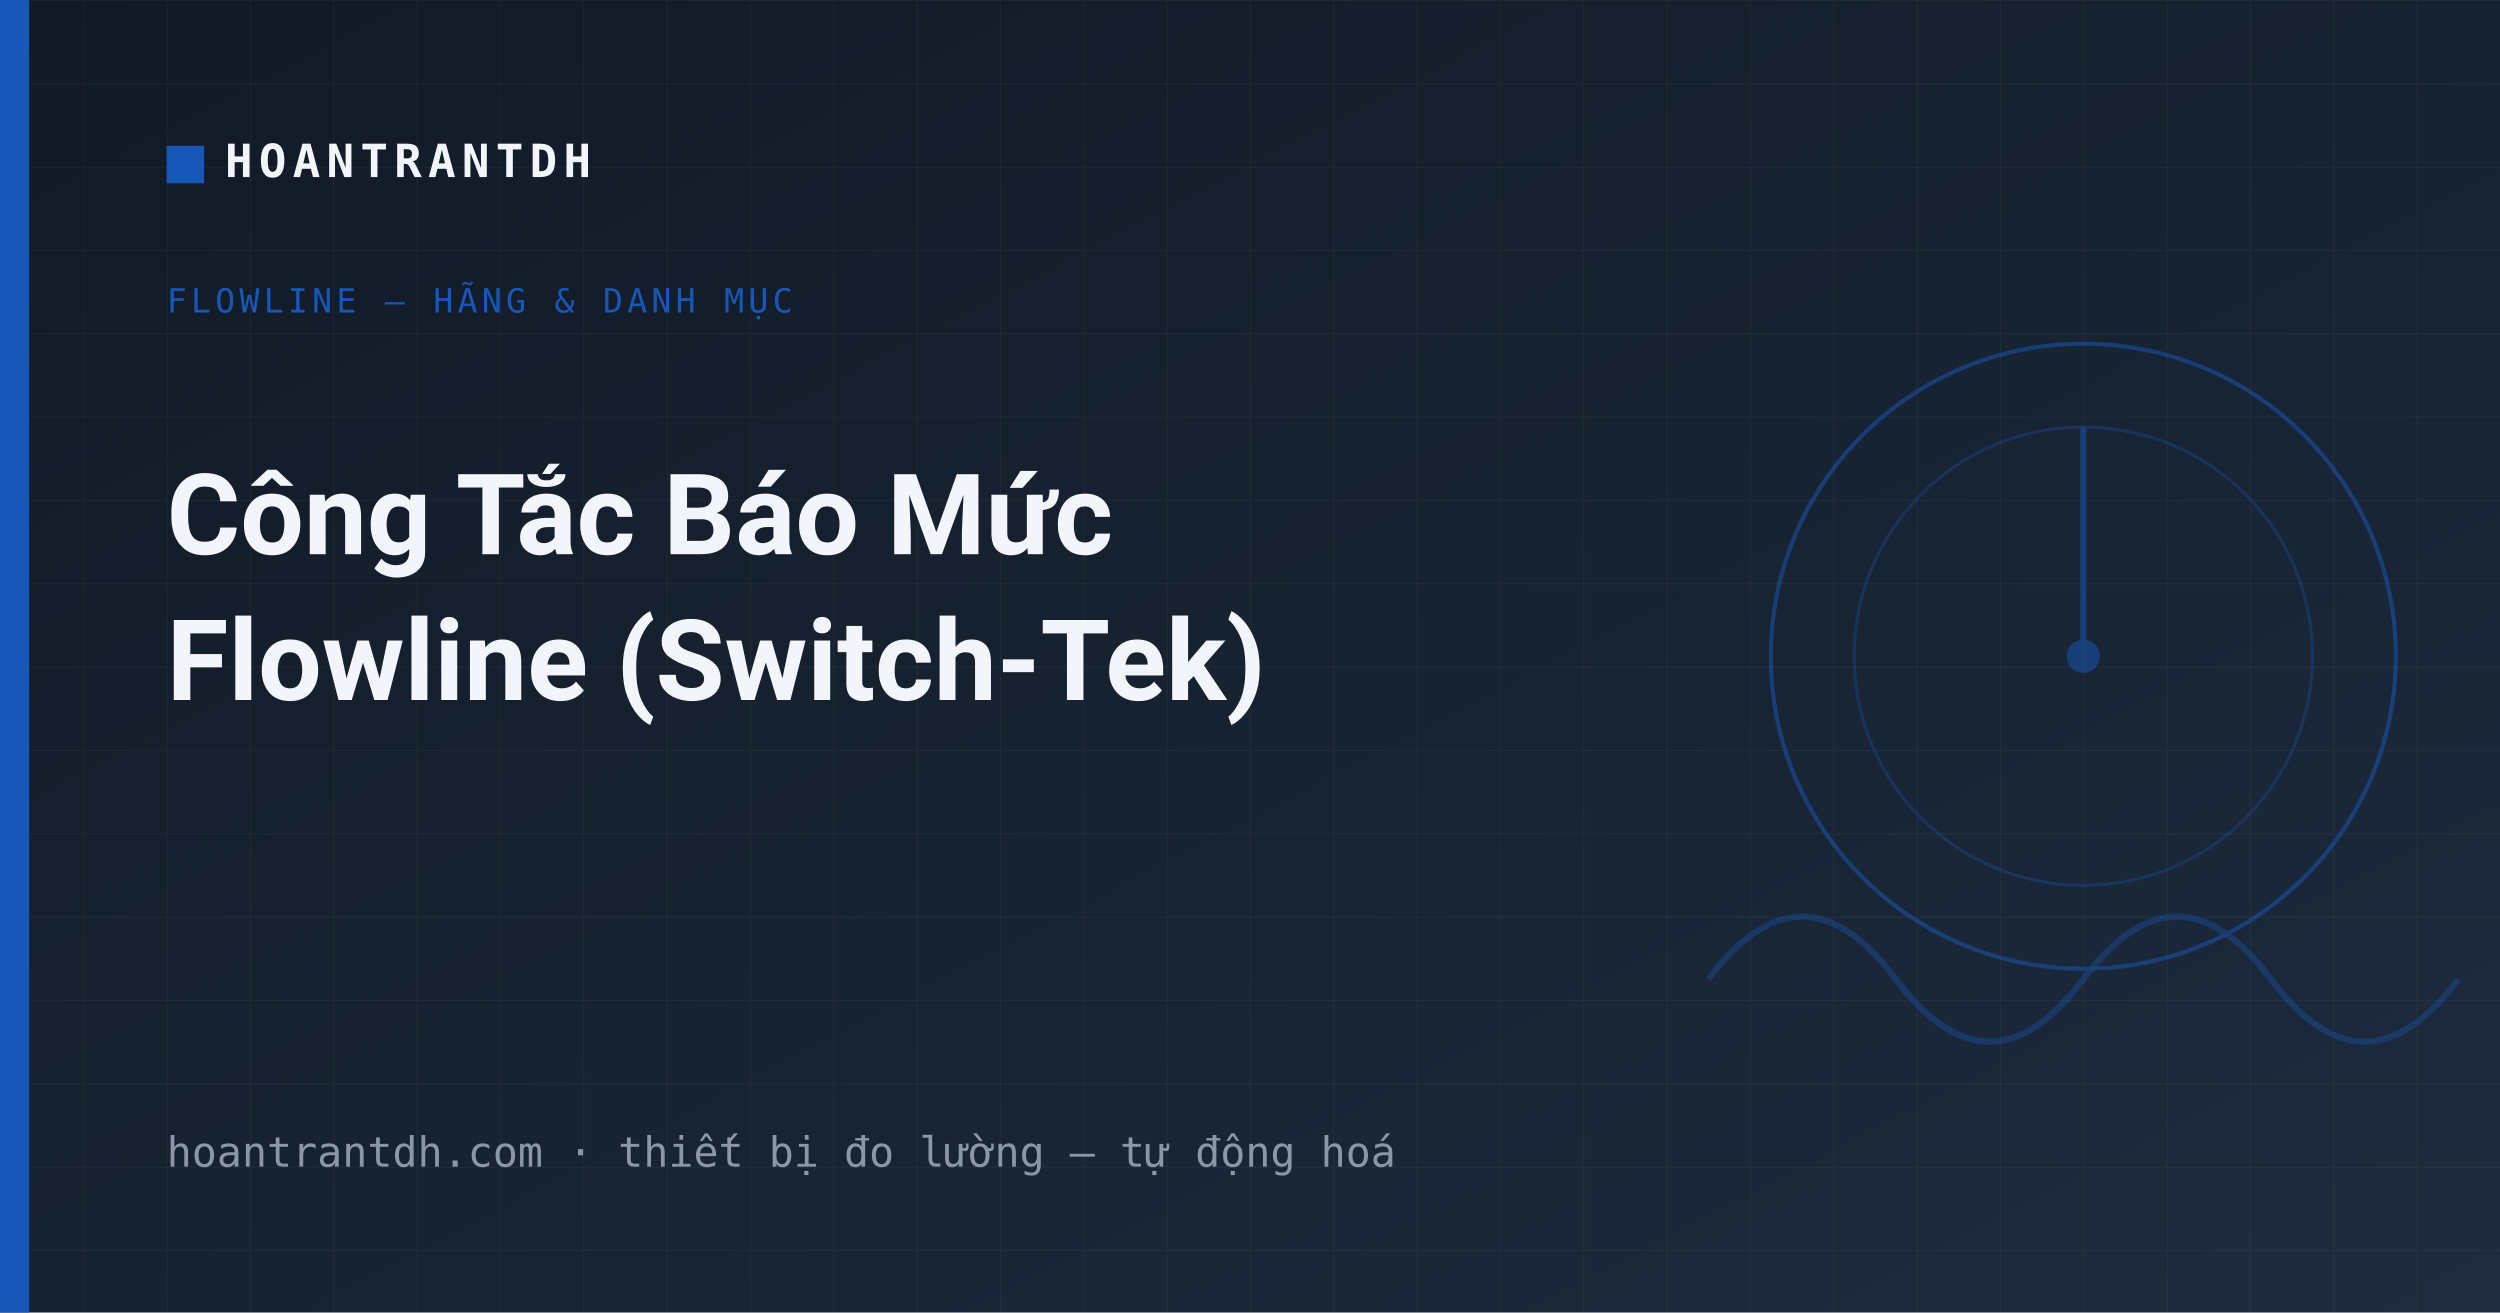
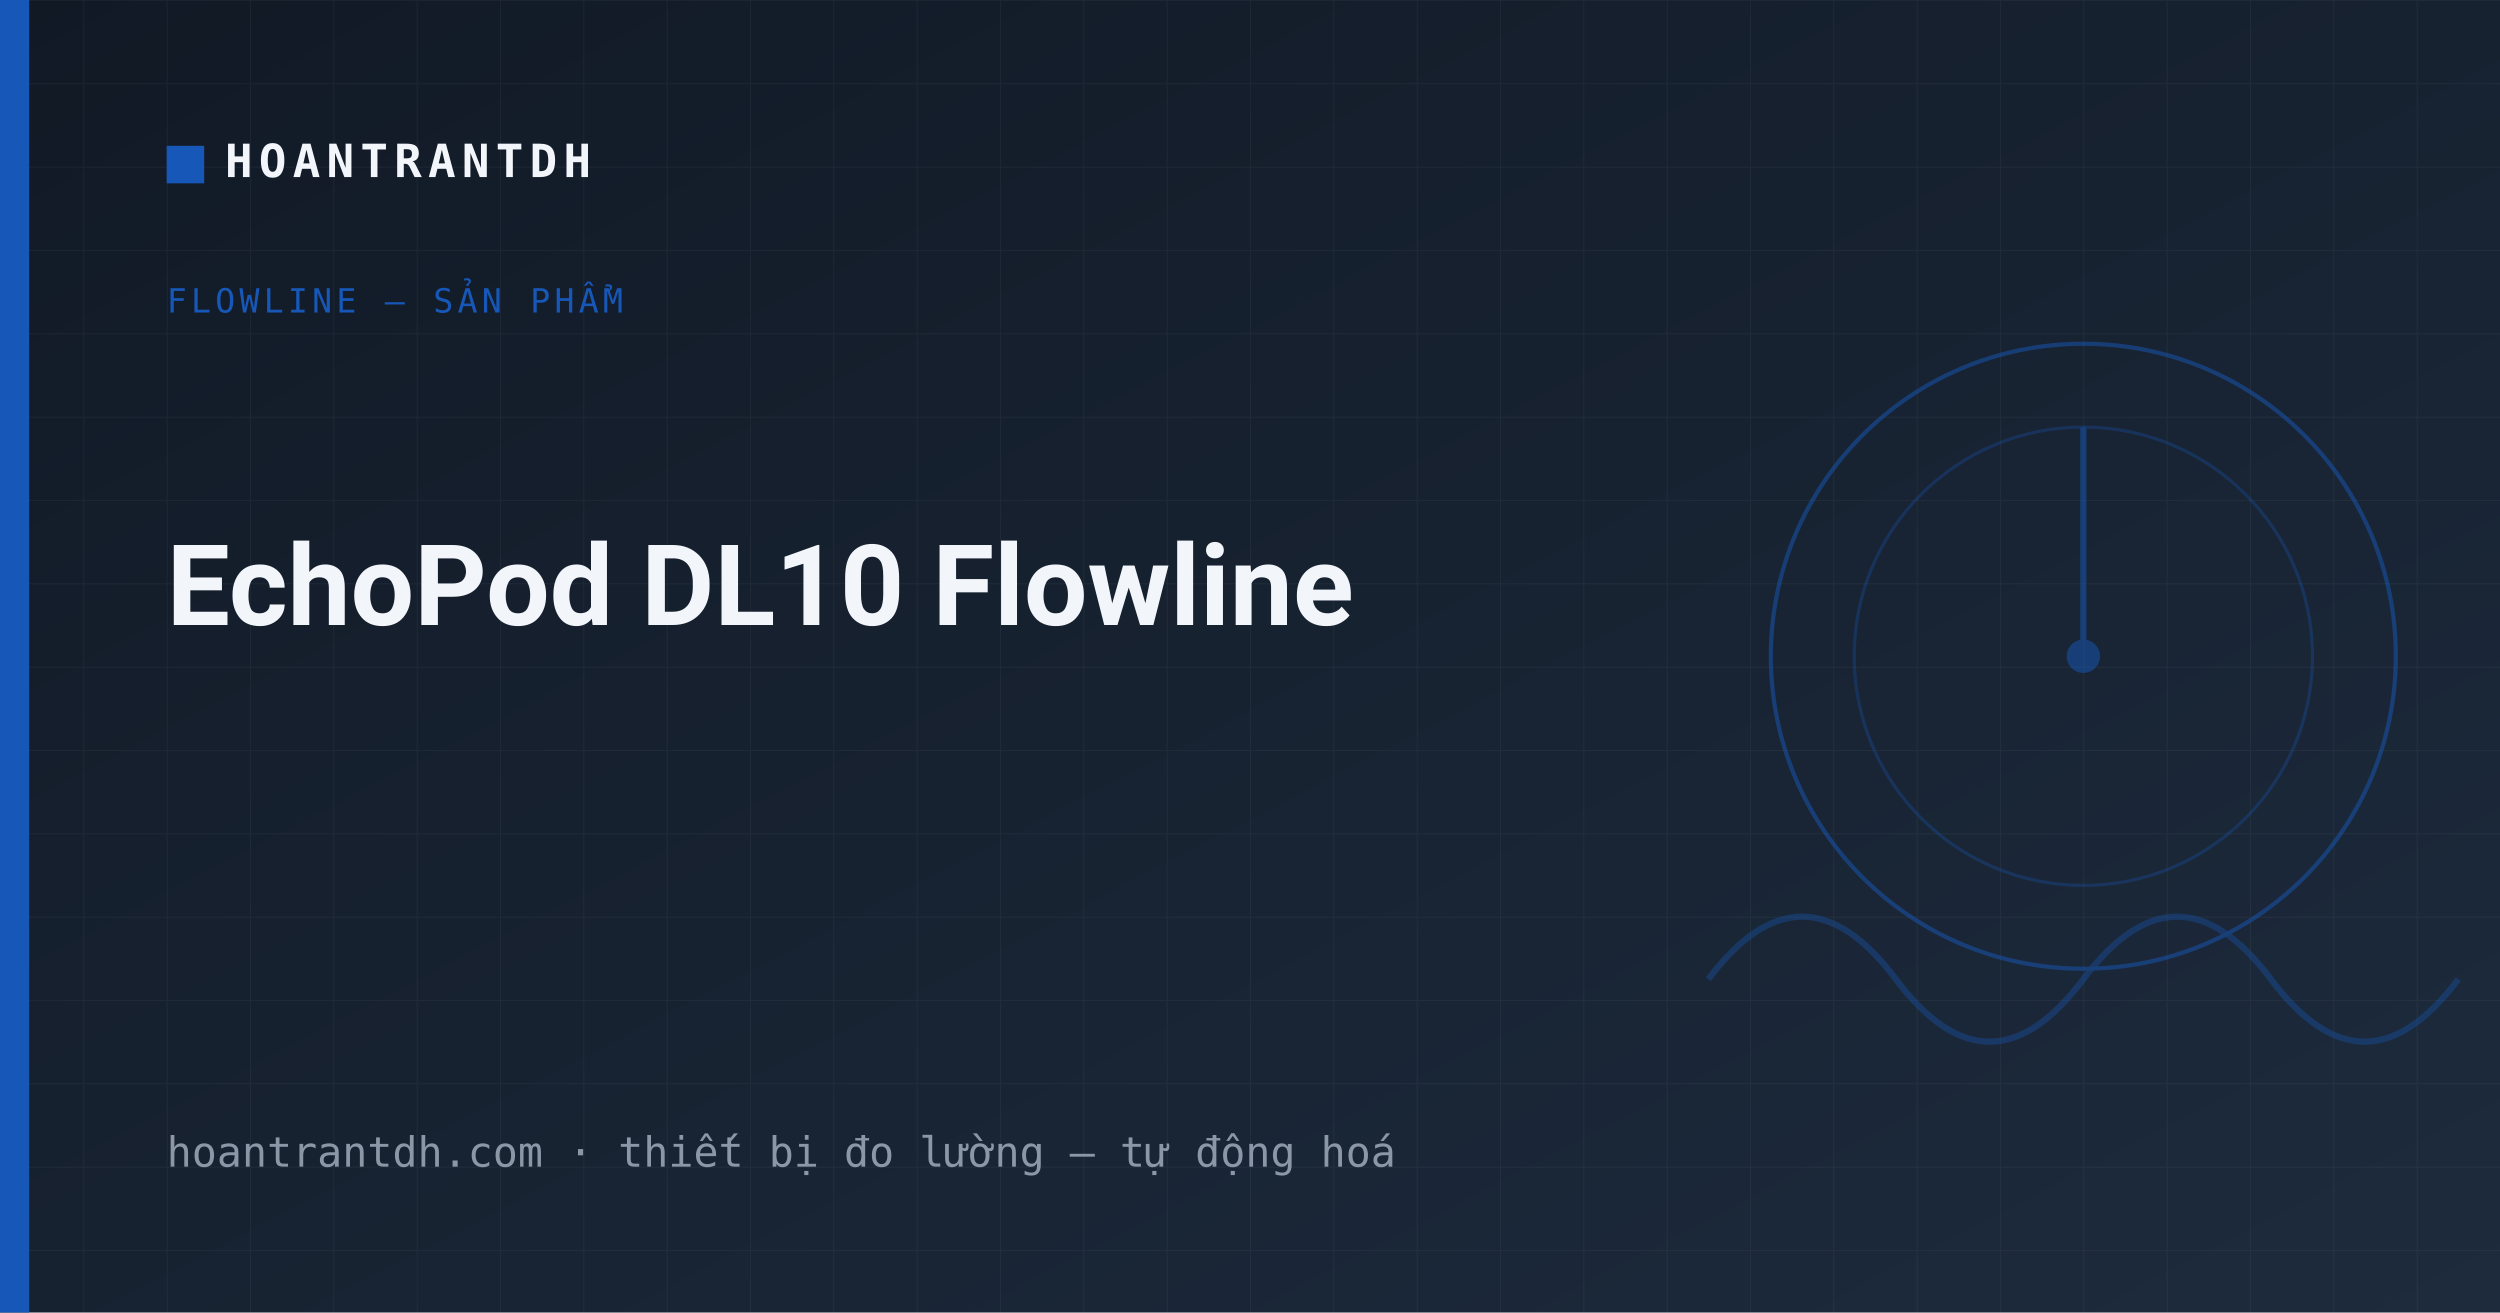
<svg xmlns="http://www.w3.org/2000/svg" width="1200" height="630" viewBox="0 0 1200 630" role="img">
  <defs>
    <linearGradient id="bg" x1="0" y1="0" x2="1" y2="1">
      <stop offset="0" stop-color="#111925" />
      <stop offset="1" stop-color="#1d2b3d" />
    </linearGradient>
    <pattern id="grid" width="40" height="40" patternUnits="userSpaceOnUse">
      <path d="M40 0H0V40" fill="none" stroke="#ffffff" stroke-opacity="0.04" stroke-width="1" />
    </pattern>
  </defs>
  <rect width="1200" height="630" fill="url(#bg)" />
  <rect width="1200" height="630" fill="url(#grid)" />
  <rect x="0" y="0" width="14" height="630" fill="#1657b8" />
  <g opacity="0.5">
    <circle cx="1000" cy="315" r="150" fill="none" stroke="#1657b8" stroke-width="2" />
    <circle cx="1000" cy="315" r="110" fill="none" stroke="#1657b8" stroke-width="1.5" stroke-opacity="0.6" />
    <path d="M1000 315 L1000 205" stroke="#1657b8" stroke-width="3" />
    <circle cx="1000" cy="315" r="8" fill="#1657b8" />
    <path d="M820 470 q45 -60 90 0 t90 0 t90 0 t90 0" fill="none" stroke="#1657b8" stroke-width="3" stroke-opacity="0.7" />
  </g>
  <g font-family="Consolas,Menlo,monospace">
    <rect x="80" y="70" width="18" height="18" fill="#1657b8" />
    <text x="108" y="85" font-size="22" font-weight="700" letter-spacing="3" fill="#f2f5fa">HOANTRANTDH</text>
-     <text x="80" y="150" font-size="16" letter-spacing="2" fill="#1657b8">FLOWLINE — HÃNG &amp; DANH MỤC</text>
+     <text x="80" y="150" font-size="16" letter-spacing="2" fill="#1657b8">FLOWLINE — SẢN PHẨM</text>
  </g>
-   <text x="80" y="266" font-family="Segoe UI,Roboto,Arial,sans-serif" font-size="54" font-weight="700" fill="#f2f5fa">Công Tắc Báo Mức</text>
-   <text x="80" y="336" font-family="Segoe UI,Roboto,Arial,sans-serif" font-size="54" font-weight="700" fill="#f2f5fa">Flowline (Switch-Tek)</text>
+   <text x="80" y="300" font-family="Segoe UI,Roboto,Arial,sans-serif" font-size="54" font-weight="700" fill="#f2f5fa">EchoPod DL10 Flowline</text>
  <text x="80" y="560" font-family="Consolas,Menlo,monospace" font-size="20" fill="#8b97a6">hoantrantdh.com · thiết bị đo lường – tự động hoá</text>
</svg>
